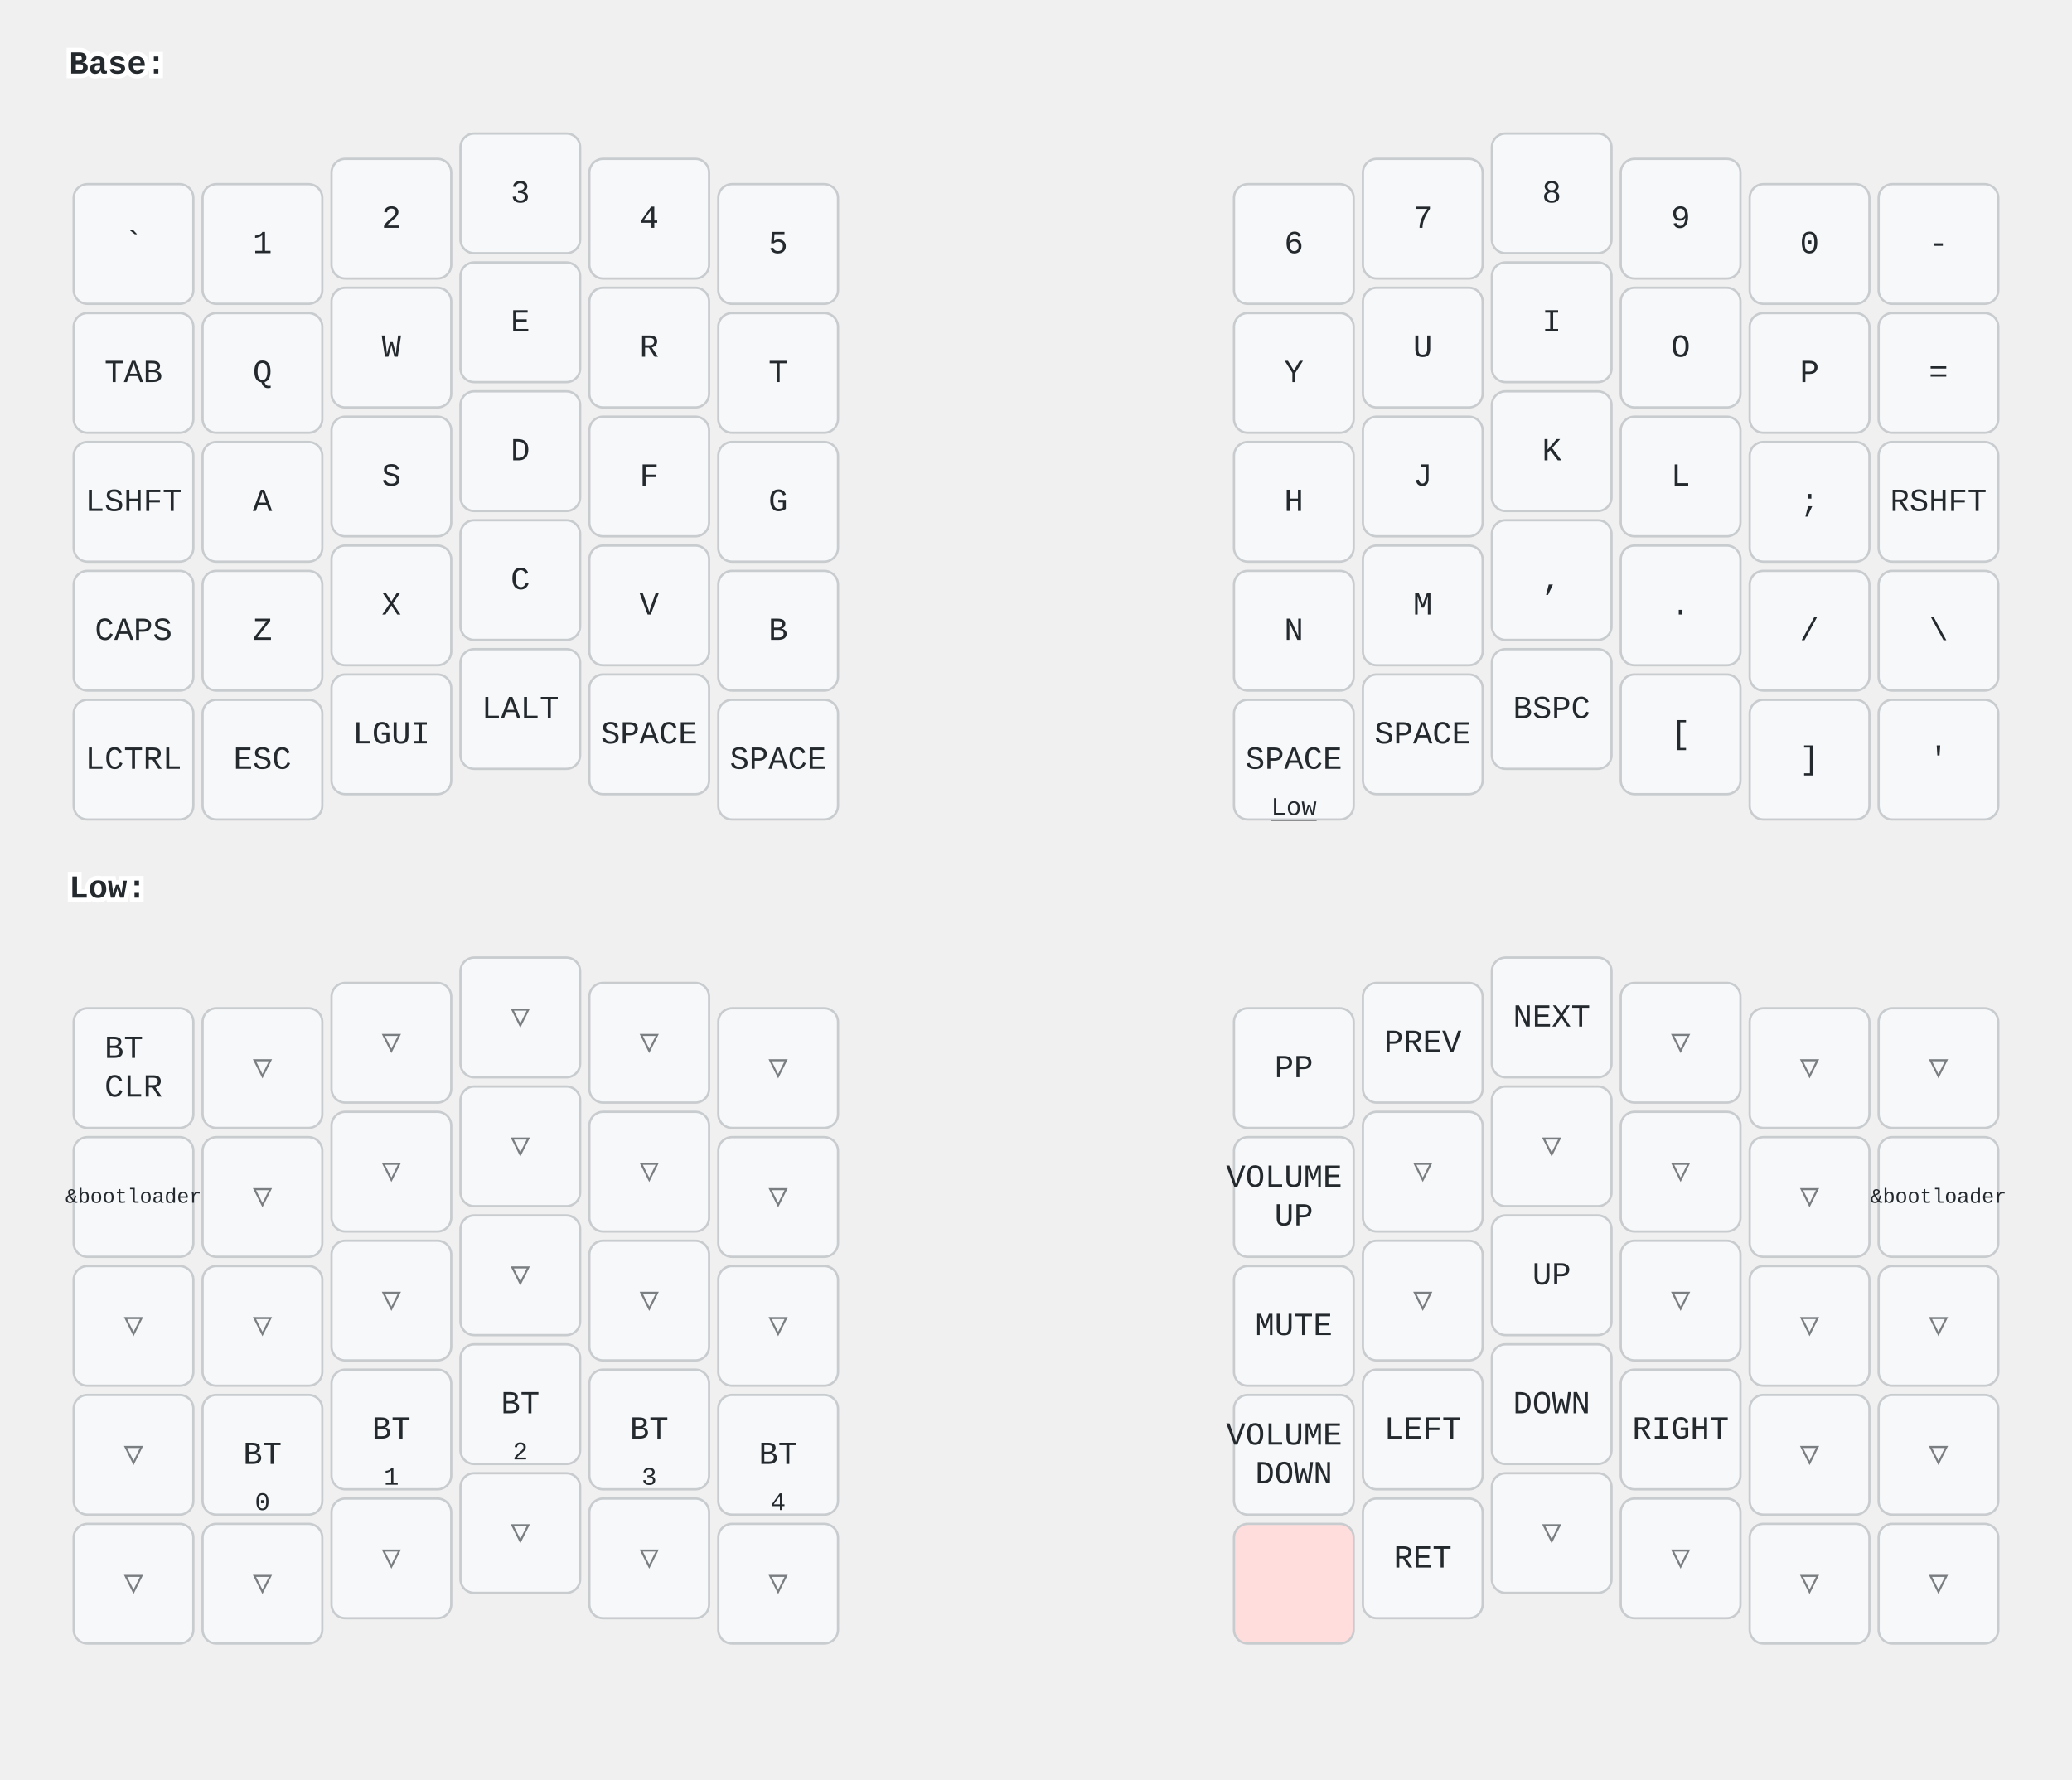
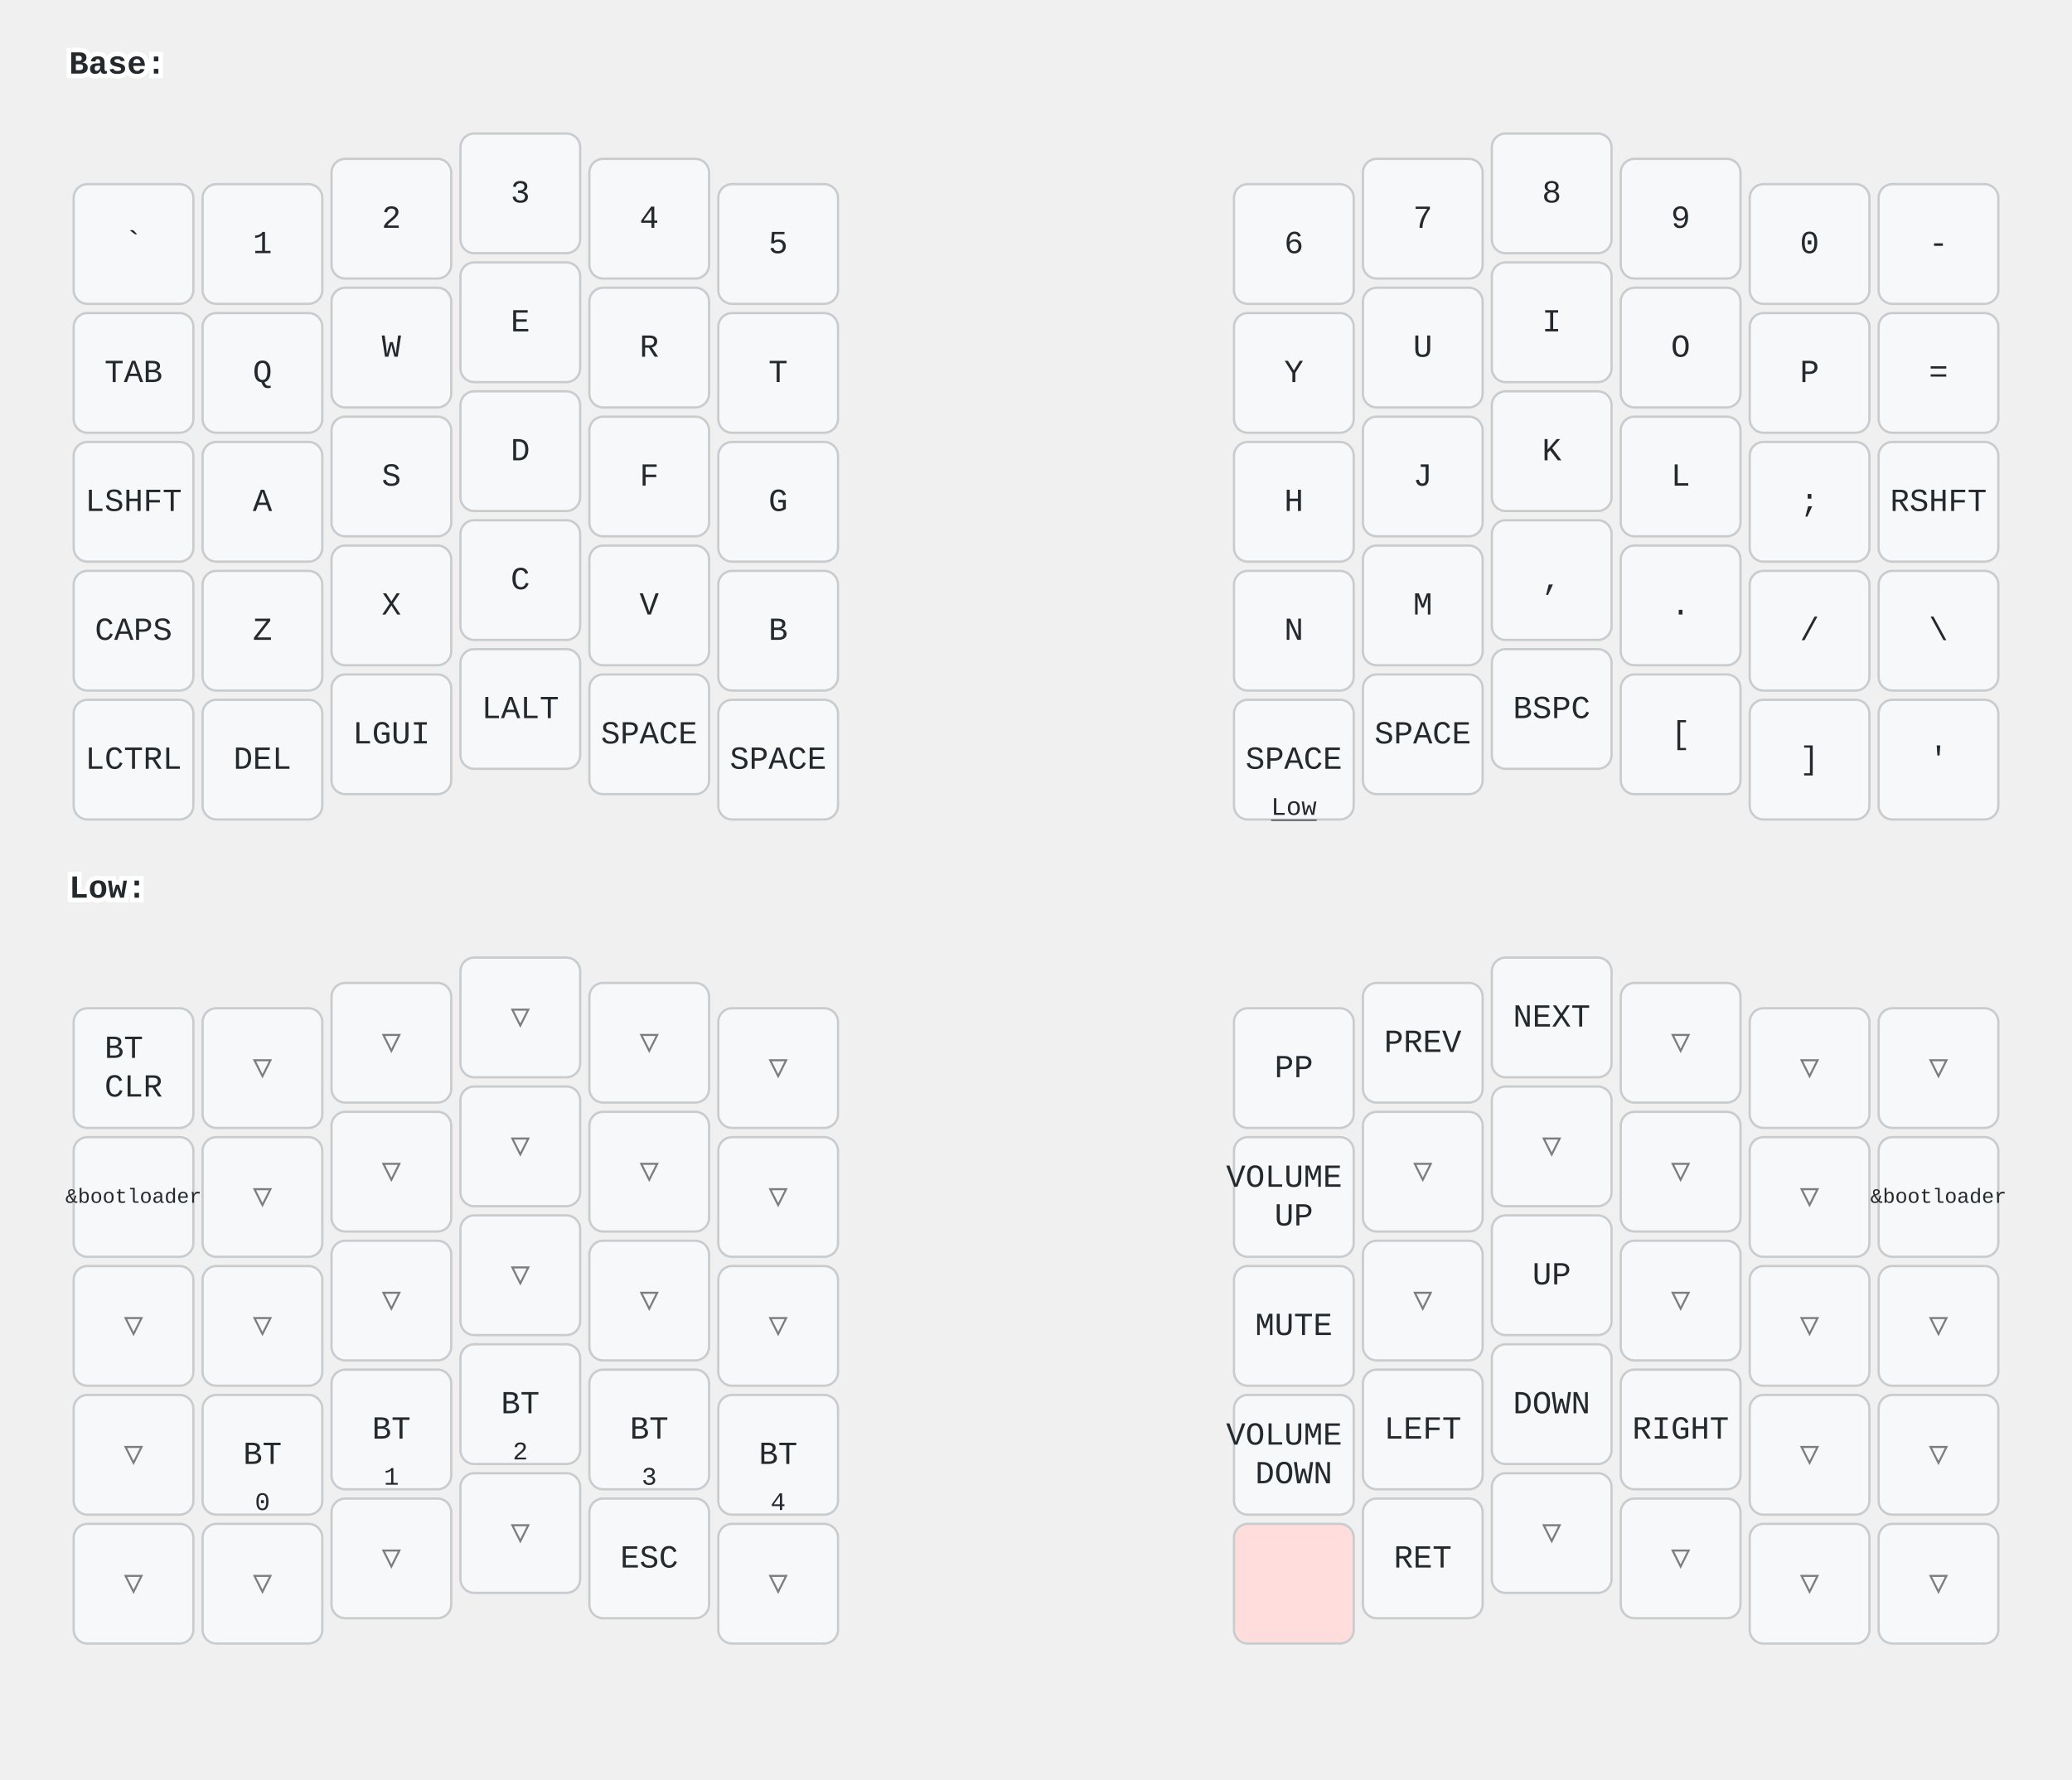
<svg xmlns="http://www.w3.org/2000/svg" width="900" height="773" viewBox="0 0 900 773" class="keymap">
  <style>/* inherit to force styles through use tags */
svg path {
    fill: inherit;
}

/* font and background color specifications */
svg.keymap {
    font-family: SFMono-Regular,Consolas,Liberation Mono,Menlo,monospace;
    font-size: 14px;
    font-kerning: normal;
    text-rendering: optimizeLegibility;
    fill: #24292e;
}

/* default key styling */
rect.key {
    fill: #f6f8fa;
}

rect.key, rect.combo {
    stroke: #c9cccf;
    stroke-width: 1;
}

/* default key side styling, only used is draw_key_sides is set */
rect.side {
    filter: brightness(90%);
}

/* color accent for combo boxes */
rect.combo, rect.combo-separate {
    fill: #cdf;
}

/* color accent for held keys */
rect.held, rect.combo.held {
    fill: #fdd;
}

/* color accent for ghost (optional) keys */
rect.ghost, rect.combo.ghost {
    stroke-dasharray: 4, 4;
    stroke-width: 2;
}

text {
    text-anchor: middle;
    dominant-baseline: middle;
}

/* styling for layer labels */
text.label {
    font-weight: bold;
    text-anchor: start;
    stroke: white;
    stroke-width: 4;
    paint-order: stroke;
}

/* styling for optional footer */
text.footer {
    text-anchor: end;
    dominant-baseline: auto;
    stroke: white;
    stroke-width: 4;
    paint-order: stroke;
}

/* styling for combo tap, and key non-tap label text */
text.combo, text.hold, text.shifted, text.left, text.right {
    font-size: 11px;
}

text.hold {
    text-anchor: middle;
    dominant-baseline: auto;
}

text.shifted {
    text-anchor: middle;
    dominant-baseline: hanging;
}

text.left {
    text-anchor: start;
}

text.right {
    text-anchor: end;
}

text.layer-activator {
    text-decoration: underline;
}

/* styling for hold/shifted label text in combo box */
text.combo.hold, text.combo.shifted, text.combo.left, text.combo.right {
    font-size: 8px;
}

/* lighter symbol for transparent keys */
text.trans {
    fill: #7b7e81;
}

/* styling for combo dendrons */
path.combo {
    stroke-width: 1;
    stroke: gray;
    fill: none;
}

/* Start Tabler Icons Cleanup */
/* cannot use height/width with glyphs */
.icon-tabler &gt; path {
    fill: inherit;
    stroke: inherit;
    stroke-width: 2;
}
/* hide tabler's default box */
.icon-tabler &gt; path[stroke="none"][fill="none"] {
    visibility: hidden;
}
/* End Tabler Icons Cleanup */

@media (prefers-color-scheme: dark) {
svg.keymap { fill: #d1d6db; }
rect.key { fill: #3f4750; }
rect.key, rect.combo { stroke: #60666c; }
rect.combo, rect.combo-separate { fill: #1f3d7a; }
rect.held, rect.combo.held { fill: #854747; }
text.label, text.footer { stroke: black; }
text.trans { fill: #7e8184; }
path.combo { stroke: #7f7f7f; }

}</style>
  <g transform="translate(30, 0)" class="layer-Base">
    <text x="0" y="28" class="label" id="Base">Base:</text>
    <g transform="translate(0, 56)">
      <g transform="translate(28, 50)" class="key keypos-0">
        <rect rx="6" ry="6" x="-26" y="-26" width="52" height="52" class="key" />
        <text x="0" y="0" class="key tap">`</text>
      </g>
      <g transform="translate(84, 50)" class="key keypos-1">
        <rect rx="6" ry="6" x="-26" y="-26" width="52" height="52" class="key" />
        <text x="0" y="0" class="key tap">1</text>
      </g>
      <g transform="translate(140, 39)" class="key keypos-2">
        <rect rx="6" ry="6" x="-26" y="-26" width="52" height="52" class="key" />
        <text x="0" y="0" class="key tap">2</text>
      </g>
      <g transform="translate(196, 28)" class="key keypos-3">
        <rect rx="6" ry="6" x="-26" y="-26" width="52" height="52" class="key" />
        <text x="0" y="0" class="key tap">3</text>
      </g>
      <g transform="translate(252, 39)" class="key keypos-4">
        <rect rx="6" ry="6" x="-26" y="-26" width="52" height="52" class="key" />
        <text x="0" y="0" class="key tap">4</text>
      </g>
      <g transform="translate(308, 50)" class="key keypos-5">
        <rect rx="6" ry="6" x="-26" y="-26" width="52" height="52" class="key" />
        <text x="0" y="0" class="key tap">5</text>
      </g>
      <g transform="translate(532, 50)" class="key keypos-6">
        <rect rx="6" ry="6" x="-26" y="-26" width="52" height="52" class="key" />
        <text x="0" y="0" class="key tap">6</text>
      </g>
      <g transform="translate(588, 39)" class="key keypos-7">
        <rect rx="6" ry="6" x="-26" y="-26" width="52" height="52" class="key" />
        <text x="0" y="0" class="key tap">7</text>
      </g>
      <g transform="translate(644, 28)" class="key keypos-8">
        <rect rx="6" ry="6" x="-26" y="-26" width="52" height="52" class="key" />
        <text x="0" y="0" class="key tap">8</text>
      </g>
      <g transform="translate(700, 39)" class="key keypos-9">
        <rect rx="6" ry="6" x="-26" y="-26" width="52" height="52" class="key" />
        <text x="0" y="0" class="key tap">9</text>
      </g>
      <g transform="translate(756, 50)" class="key keypos-10">
        <rect rx="6" ry="6" x="-26" y="-26" width="52" height="52" class="key" />
        <text x="0" y="0" class="key tap">0</text>
      </g>
      <g transform="translate(812, 50)" class="key keypos-11">
        <rect rx="6" ry="6" x="-26" y="-26" width="52" height="52" class="key" />
        <text x="0" y="0" class="key tap">-</text>
      </g>
      <g transform="translate(28, 106)" class="key keypos-12">
        <rect rx="6" ry="6" x="-26" y="-26" width="52" height="52" class="key" />
        <text x="0" y="0" class="key tap">TAB</text>
      </g>
      <g transform="translate(84, 106)" class="key keypos-13">
        <rect rx="6" ry="6" x="-26" y="-26" width="52" height="52" class="key" />
        <text x="0" y="0" class="key tap">Q</text>
      </g>
      <g transform="translate(140, 95)" class="key keypos-14">
        <rect rx="6" ry="6" x="-26" y="-26" width="52" height="52" class="key" />
        <text x="0" y="0" class="key tap">W</text>
      </g>
      <g transform="translate(196, 84)" class="key keypos-15">
        <rect rx="6" ry="6" x="-26" y="-26" width="52" height="52" class="key" />
        <text x="0" y="0" class="key tap">E</text>
      </g>
      <g transform="translate(252, 95)" class="key keypos-16">
        <rect rx="6" ry="6" x="-26" y="-26" width="52" height="52" class="key" />
        <text x="0" y="0" class="key tap">R</text>
      </g>
      <g transform="translate(308, 106)" class="key keypos-17">
        <rect rx="6" ry="6" x="-26" y="-26" width="52" height="52" class="key" />
        <text x="0" y="0" class="key tap">T</text>
      </g>
      <g transform="translate(532, 106)" class="key keypos-18">
        <rect rx="6" ry="6" x="-26" y="-26" width="52" height="52" class="key" />
        <text x="0" y="0" class="key tap">Y</text>
      </g>
      <g transform="translate(588, 95)" class="key keypos-19">
        <rect rx="6" ry="6" x="-26" y="-26" width="52" height="52" class="key" />
        <text x="0" y="0" class="key tap">U</text>
      </g>
      <g transform="translate(644, 84)" class="key keypos-20">
        <rect rx="6" ry="6" x="-26" y="-26" width="52" height="52" class="key" />
        <text x="0" y="0" class="key tap">I</text>
      </g>
      <g transform="translate(700, 95)" class="key keypos-21">
        <rect rx="6" ry="6" x="-26" y="-26" width="52" height="52" class="key" />
        <text x="0" y="0" class="key tap">O</text>
      </g>
      <g transform="translate(756, 106)" class="key keypos-22">
        <rect rx="6" ry="6" x="-26" y="-26" width="52" height="52" class="key" />
        <text x="0" y="0" class="key tap">P</text>
      </g>
      <g transform="translate(812, 106)" class="key keypos-23">
        <rect rx="6" ry="6" x="-26" y="-26" width="52" height="52" class="key" />
        <text x="0" y="0" class="key tap">=</text>
      </g>
      <g transform="translate(28, 162)" class="key keypos-24">
        <rect rx="6" ry="6" x="-26" y="-26" width="52" height="52" class="key" />
        <text x="0" y="0" class="key tap">LSHFT</text>
      </g>
      <g transform="translate(84, 162)" class="key keypos-25">
        <rect rx="6" ry="6" x="-26" y="-26" width="52" height="52" class="key" />
        <text x="0" y="0" class="key tap">A</text>
      </g>
      <g transform="translate(140, 151)" class="key keypos-26">
        <rect rx="6" ry="6" x="-26" y="-26" width="52" height="52" class="key" />
        <text x="0" y="0" class="key tap">S</text>
      </g>
      <g transform="translate(196, 140)" class="key keypos-27">
        <rect rx="6" ry="6" x="-26" y="-26" width="52" height="52" class="key" />
        <text x="0" y="0" class="key tap">D</text>
      </g>
      <g transform="translate(252, 151)" class="key keypos-28">
        <rect rx="6" ry="6" x="-26" y="-26" width="52" height="52" class="key" />
        <text x="0" y="0" class="key tap">F</text>
      </g>
      <g transform="translate(308, 162)" class="key keypos-29">
        <rect rx="6" ry="6" x="-26" y="-26" width="52" height="52" class="key" />
        <text x="0" y="0" class="key tap">G</text>
      </g>
      <g transform="translate(532, 162)" class="key keypos-30">
        <rect rx="6" ry="6" x="-26" y="-26" width="52" height="52" class="key" />
        <text x="0" y="0" class="key tap">H</text>
      </g>
      <g transform="translate(588, 151)" class="key keypos-31">
        <rect rx="6" ry="6" x="-26" y="-26" width="52" height="52" class="key" />
        <text x="0" y="0" class="key tap">J</text>
      </g>
      <g transform="translate(644, 140)" class="key keypos-32">
        <rect rx="6" ry="6" x="-26" y="-26" width="52" height="52" class="key" />
        <text x="0" y="0" class="key tap">K</text>
      </g>
      <g transform="translate(700, 151)" class="key keypos-33">
        <rect rx="6" ry="6" x="-26" y="-26" width="52" height="52" class="key" />
        <text x="0" y="0" class="key tap">L</text>
      </g>
      <g transform="translate(756, 162)" class="key keypos-34">
        <rect rx="6" ry="6" x="-26" y="-26" width="52" height="52" class="key" />
        <text x="0" y="0" class="key tap">;</text>
      </g>
      <g transform="translate(812, 162)" class="key keypos-35">
        <rect rx="6" ry="6" x="-26" y="-26" width="52" height="52" class="key" />
        <text x="0" y="0" class="key tap">RSHFT</text>
      </g>
      <g transform="translate(28, 218)" class="key keypos-36">
        <rect rx="6" ry="6" x="-26" y="-26" width="52" height="52" class="key" />
        <text x="0" y="0" class="key tap">CAPS</text>
      </g>
      <g transform="translate(84, 218)" class="key keypos-37">
        <rect rx="6" ry="6" x="-26" y="-26" width="52" height="52" class="key" />
        <text x="0" y="0" class="key tap">Z</text>
      </g>
      <g transform="translate(140, 207)" class="key keypos-38">
        <rect rx="6" ry="6" x="-26" y="-26" width="52" height="52" class="key" />
        <text x="0" y="0" class="key tap">X</text>
      </g>
      <g transform="translate(196, 196)" class="key keypos-39">
        <rect rx="6" ry="6" x="-26" y="-26" width="52" height="52" class="key" />
        <text x="0" y="0" class="key tap">C</text>
      </g>
      <g transform="translate(252, 207)" class="key keypos-40">
        <rect rx="6" ry="6" x="-26" y="-26" width="52" height="52" class="key" />
        <text x="0" y="0" class="key tap">V</text>
      </g>
      <g transform="translate(308, 218)" class="key keypos-41">
        <rect rx="6" ry="6" x="-26" y="-26" width="52" height="52" class="key" />
        <text x="0" y="0" class="key tap">B</text>
      </g>
      <g transform="translate(532, 218)" class="key keypos-42">
        <rect rx="6" ry="6" x="-26" y="-26" width="52" height="52" class="key" />
        <text x="0" y="0" class="key tap">N</text>
      </g>
      <g transform="translate(588, 207)" class="key keypos-43">
        <rect rx="6" ry="6" x="-26" y="-26" width="52" height="52" class="key" />
        <text x="0" y="0" class="key tap">M</text>
      </g>
      <g transform="translate(644, 196)" class="key keypos-44">
        <rect rx="6" ry="6" x="-26" y="-26" width="52" height="52" class="key" />
        <text x="0" y="0" class="key tap">,</text>
      </g>
      <g transform="translate(700, 207)" class="key keypos-45">
        <rect rx="6" ry="6" x="-26" y="-26" width="52" height="52" class="key" />
        <text x="0" y="0" class="key tap">.</text>
      </g>
      <g transform="translate(756, 218)" class="key keypos-46">
        <rect rx="6" ry="6" x="-26" y="-26" width="52" height="52" class="key" />
        <text x="0" y="0" class="key tap">/</text>
      </g>
      <g transform="translate(812, 218)" class="key keypos-47">
        <rect rx="6" ry="6" x="-26" y="-26" width="52" height="52" class="key" />
        <text x="0" y="0" class="key tap">\</text>
      </g>
      <g transform="translate(28, 274)" class="key keypos-48">
        <rect rx="6" ry="6" x="-26" y="-26" width="52" height="52" class="key" />
        <text x="0" y="0" class="key tap">LCTRL</text>
      </g>
      <g transform="translate(84, 274)" class="key keypos-49">
        <rect rx="6" ry="6" x="-26" y="-26" width="52" height="52" class="key" />
-         <text x="0" y="0" class="key tap">ESC</text>
+         <text x="0" y="0" class="key tap">DEL</text>
      </g>
      <g transform="translate(140, 263)" class="key keypos-50">
        <rect rx="6" ry="6" x="-26" y="-26" width="52" height="52" class="key" />
        <text x="0" y="0" class="key tap">LGUI</text>
      </g>
      <g transform="translate(196, 252)" class="key keypos-51">
        <rect rx="6" ry="6" x="-26" y="-26" width="52" height="52" class="key" />
        <text x="0" y="0" class="key tap">LALT</text>
      </g>
      <g transform="translate(252, 263)" class="key keypos-52">
        <rect rx="6" ry="6" x="-26" y="-26" width="52" height="52" class="key" />
        <text x="0" y="0" class="key tap">SPACE</text>
      </g>
      <g transform="translate(308, 274)" class="key keypos-53">
        <rect rx="6" ry="6" x="-26" y="-26" width="52" height="52" class="key" />
        <text x="0" y="0" class="key tap">SPACE</text>
      </g>
      <g transform="translate(532, 274)" class="key keypos-54">
        <rect rx="6" ry="6" x="-26" y="-26" width="52" height="52" class="key" />
        <text x="0" y="0" class="key tap">SPACE</text>
        <a href="#Low">
          <text x="0" y="24" class="key hold layer-activator">Low</text>
        </a>
      </g>
      <g transform="translate(588, 263)" class="key keypos-55">
        <rect rx="6" ry="6" x="-26" y="-26" width="52" height="52" class="key" />
        <text x="0" y="0" class="key tap">SPACE</text>
      </g>
      <g transform="translate(644, 252)" class="key keypos-56">
        <rect rx="6" ry="6" x="-26" y="-26" width="52" height="52" class="key" />
        <text x="0" y="0" class="key tap">BSPC</text>
      </g>
      <g transform="translate(700, 263)" class="key keypos-57">
        <rect rx="6" ry="6" x="-26" y="-26" width="52" height="52" class="key" />
        <text x="0" y="0" class="key tap">[</text>
      </g>
      <g transform="translate(756, 274)" class="key keypos-58">
        <rect rx="6" ry="6" x="-26" y="-26" width="52" height="52" class="key" />
        <text x="0" y="0" class="key tap">]</text>
      </g>
      <g transform="translate(812, 274)" class="key keypos-59">
        <rect rx="6" ry="6" x="-26" y="-26" width="52" height="52" class="key" />
        <text x="0" y="0" class="key tap">'</text>
      </g>
    </g>
  </g>
  <g transform="translate(30, 358)" class="layer-Low">
    <text x="0" y="28" class="label" id="Low">Low:</text>
    <g transform="translate(0, 56)">
      <g transform="translate(28, 50)" class="key keypos-0">
        <rect rx="6" ry="6" x="-26" y="-26" width="52" height="52" class="key" />
        <text x="0" y="0" class="key tap">
          <tspan x="0" dy="-0.6em">BT</tspan>
          <tspan x="0" dy="1.2em">CLR</tspan>
        </text>
      </g>
      <g transform="translate(84, 50)" class="key trans keypos-1">
        <rect rx="6" ry="6" x="-26" y="-26" width="52" height="52" class="key trans" />
        <text x="0" y="0" class="key trans tap">▽</text>
      </g>
      <g transform="translate(140, 39)" class="key trans keypos-2">
        <rect rx="6" ry="6" x="-26" y="-26" width="52" height="52" class="key trans" />
        <text x="0" y="0" class="key trans tap">▽</text>
      </g>
      <g transform="translate(196, 28)" class="key trans keypos-3">
        <rect rx="6" ry="6" x="-26" y="-26" width="52" height="52" class="key trans" />
        <text x="0" y="0" class="key trans tap">▽</text>
      </g>
      <g transform="translate(252, 39)" class="key trans keypos-4">
        <rect rx="6" ry="6" x="-26" y="-26" width="52" height="52" class="key trans" />
        <text x="0" y="0" class="key trans tap">▽</text>
      </g>
      <g transform="translate(308, 50)" class="key trans keypos-5">
        <rect rx="6" ry="6" x="-26" y="-26" width="52" height="52" class="key trans" />
        <text x="0" y="0" class="key trans tap">▽</text>
      </g>
      <g transform="translate(532, 50)" class="key keypos-6">
        <rect rx="6" ry="6" x="-26" y="-26" width="52" height="52" class="key" />
        <text x="0" y="0" class="key tap">PP</text>
      </g>
      <g transform="translate(588, 39)" class="key keypos-7">
        <rect rx="6" ry="6" x="-26" y="-26" width="52" height="52" class="key" />
        <text x="0" y="0" class="key tap">PREV</text>
      </g>
      <g transform="translate(644, 28)" class="key keypos-8">
        <rect rx="6" ry="6" x="-26" y="-26" width="52" height="52" class="key" />
        <text x="0" y="0" class="key tap">NEXT</text>
      </g>
      <g transform="translate(700, 39)" class="key trans keypos-9">
        <rect rx="6" ry="6" x="-26" y="-26" width="52" height="52" class="key trans" />
        <text x="0" y="0" class="key trans tap">▽</text>
      </g>
      <g transform="translate(756, 50)" class="key trans keypos-10">
        <rect rx="6" ry="6" x="-26" y="-26" width="52" height="52" class="key trans" />
        <text x="0" y="0" class="key trans tap">▽</text>
      </g>
      <g transform="translate(812, 50)" class="key trans keypos-11">
        <rect rx="6" ry="6" x="-26" y="-26" width="52" height="52" class="key trans" />
        <text x="0" y="0" class="key trans tap">▽</text>
      </g>
      <g transform="translate(28, 106)" class="key keypos-12">
        <rect rx="6" ry="6" x="-26" y="-26" width="52" height="52" class="key" />
        <text x="0" y="0" class="key tap">
          <tspan style="font-size: 64%">&amp;bootloader</tspan>
        </text>
      </g>
      <g transform="translate(84, 106)" class="key trans keypos-13">
        <rect rx="6" ry="6" x="-26" y="-26" width="52" height="52" class="key trans" />
        <text x="0" y="0" class="key trans tap">▽</text>
      </g>
      <g transform="translate(140, 95)" class="key trans keypos-14">
        <rect rx="6" ry="6" x="-26" y="-26" width="52" height="52" class="key trans" />
        <text x="0" y="0" class="key trans tap">▽</text>
      </g>
      <g transform="translate(196, 84)" class="key trans keypos-15">
        <rect rx="6" ry="6" x="-26" y="-26" width="52" height="52" class="key trans" />
        <text x="0" y="0" class="key trans tap">▽</text>
      </g>
      <g transform="translate(252, 95)" class="key trans keypos-16">
        <rect rx="6" ry="6" x="-26" y="-26" width="52" height="52" class="key trans" />
        <text x="0" y="0" class="key trans tap">▽</text>
      </g>
      <g transform="translate(308, 106)" class="key trans keypos-17">
        <rect rx="6" ry="6" x="-26" y="-26" width="52" height="52" class="key trans" />
        <text x="0" y="0" class="key trans tap">▽</text>
      </g>
      <g transform="translate(532, 106)" class="key keypos-18">
        <rect rx="6" ry="6" x="-26" y="-26" width="52" height="52" class="key" />
        <text x="0" y="0" class="key tap">
          <tspan x="0" dy="-0.6em">VOLUME</tspan>
          <tspan x="0" dy="1.2em">UP</tspan>
        </text>
      </g>
      <g transform="translate(588, 95)" class="key trans keypos-19">
        <rect rx="6" ry="6" x="-26" y="-26" width="52" height="52" class="key trans" />
        <text x="0" y="0" class="key trans tap">▽</text>
      </g>
      <g transform="translate(644, 84)" class="key trans keypos-20">
        <rect rx="6" ry="6" x="-26" y="-26" width="52" height="52" class="key trans" />
        <text x="0" y="0" class="key trans tap">▽</text>
      </g>
      <g transform="translate(700, 95)" class="key trans keypos-21">
        <rect rx="6" ry="6" x="-26" y="-26" width="52" height="52" class="key trans" />
        <text x="0" y="0" class="key trans tap">▽</text>
      </g>
      <g transform="translate(756, 106)" class="key trans keypos-22">
        <rect rx="6" ry="6" x="-26" y="-26" width="52" height="52" class="key trans" />
        <text x="0" y="0" class="key trans tap">▽</text>
      </g>
      <g transform="translate(812, 106)" class="key keypos-23">
        <rect rx="6" ry="6" x="-26" y="-26" width="52" height="52" class="key" />
        <text x="0" y="0" class="key tap">
          <tspan style="font-size: 64%">&amp;bootloader</tspan>
        </text>
      </g>
      <g transform="translate(28, 162)" class="key trans keypos-24">
        <rect rx="6" ry="6" x="-26" y="-26" width="52" height="52" class="key trans" />
        <text x="0" y="0" class="key trans tap">▽</text>
      </g>
      <g transform="translate(84, 162)" class="key trans keypos-25">
        <rect rx="6" ry="6" x="-26" y="-26" width="52" height="52" class="key trans" />
        <text x="0" y="0" class="key trans tap">▽</text>
      </g>
      <g transform="translate(140, 151)" class="key trans keypos-26">
        <rect rx="6" ry="6" x="-26" y="-26" width="52" height="52" class="key trans" />
        <text x="0" y="0" class="key trans tap">▽</text>
      </g>
      <g transform="translate(196, 140)" class="key trans keypos-27">
        <rect rx="6" ry="6" x="-26" y="-26" width="52" height="52" class="key trans" />
        <text x="0" y="0" class="key trans tap">▽</text>
      </g>
      <g transform="translate(252, 151)" class="key trans keypos-28">
        <rect rx="6" ry="6" x="-26" y="-26" width="52" height="52" class="key trans" />
        <text x="0" y="0" class="key trans tap">▽</text>
      </g>
      <g transform="translate(308, 162)" class="key trans keypos-29">
        <rect rx="6" ry="6" x="-26" y="-26" width="52" height="52" class="key trans" />
        <text x="0" y="0" class="key trans tap">▽</text>
      </g>
      <g transform="translate(532, 162)" class="key keypos-30">
        <rect rx="6" ry="6" x="-26" y="-26" width="52" height="52" class="key" />
        <text x="0" y="0" class="key tap">MUTE</text>
      </g>
      <g transform="translate(588, 151)" class="key trans keypos-31">
        <rect rx="6" ry="6" x="-26" y="-26" width="52" height="52" class="key trans" />
        <text x="0" y="0" class="key trans tap">▽</text>
      </g>
      <g transform="translate(644, 140)" class="key keypos-32">
        <rect rx="6" ry="6" x="-26" y="-26" width="52" height="52" class="key" />
        <text x="0" y="0" class="key tap">UP</text>
      </g>
      <g transform="translate(700, 151)" class="key trans keypos-33">
        <rect rx="6" ry="6" x="-26" y="-26" width="52" height="52" class="key trans" />
        <text x="0" y="0" class="key trans tap">▽</text>
      </g>
      <g transform="translate(756, 162)" class="key trans keypos-34">
        <rect rx="6" ry="6" x="-26" y="-26" width="52" height="52" class="key trans" />
        <text x="0" y="0" class="key trans tap">▽</text>
      </g>
      <g transform="translate(812, 162)" class="key trans keypos-35">
        <rect rx="6" ry="6" x="-26" y="-26" width="52" height="52" class="key trans" />
        <text x="0" y="0" class="key trans tap">▽</text>
      </g>
      <g transform="translate(28, 218)" class="key trans keypos-36">
        <rect rx="6" ry="6" x="-26" y="-26" width="52" height="52" class="key trans" />
        <text x="0" y="0" class="key trans tap">▽</text>
      </g>
      <g transform="translate(84, 218)" class="key keypos-37">
        <rect rx="6" ry="6" x="-26" y="-26" width="52" height="52" class="key" />
        <text x="0" y="0" class="key tap">BT</text>
        <text x="0" y="24" class="key hold">0</text>
      </g>
      <g transform="translate(140, 207)" class="key keypos-38">
        <rect rx="6" ry="6" x="-26" y="-26" width="52" height="52" class="key" />
        <text x="0" y="0" class="key tap">BT</text>
        <text x="0" y="24" class="key hold">1</text>
      </g>
      <g transform="translate(196, 196)" class="key keypos-39">
        <rect rx="6" ry="6" x="-26" y="-26" width="52" height="52" class="key" />
        <text x="0" y="0" class="key tap">BT</text>
        <text x="0" y="24" class="key hold">2</text>
      </g>
      <g transform="translate(252, 207)" class="key keypos-40">
        <rect rx="6" ry="6" x="-26" y="-26" width="52" height="52" class="key" />
        <text x="0" y="0" class="key tap">BT</text>
        <text x="0" y="24" class="key hold">3</text>
      </g>
      <g transform="translate(308, 218)" class="key keypos-41">
        <rect rx="6" ry="6" x="-26" y="-26" width="52" height="52" class="key" />
        <text x="0" y="0" class="key tap">BT</text>
        <text x="0" y="24" class="key hold">4</text>
      </g>
      <g transform="translate(532, 218)" class="key keypos-42">
        <rect rx="6" ry="6" x="-26" y="-26" width="52" height="52" class="key" />
        <text x="0" y="0" class="key tap">
          <tspan x="0" dy="-0.6em">VOLUME</tspan>
          <tspan x="0" dy="1.2em">DOWN</tspan>
        </text>
      </g>
      <g transform="translate(588, 207)" class="key keypos-43">
        <rect rx="6" ry="6" x="-26" y="-26" width="52" height="52" class="key" />
        <text x="0" y="0" class="key tap">LEFT</text>
      </g>
      <g transform="translate(644, 196)" class="key keypos-44">
        <rect rx="6" ry="6" x="-26" y="-26" width="52" height="52" class="key" />
        <text x="0" y="0" class="key tap">DOWN</text>
      </g>
      <g transform="translate(700, 207)" class="key keypos-45">
        <rect rx="6" ry="6" x="-26" y="-26" width="52" height="52" class="key" />
        <text x="0" y="0" class="key tap">RIGHT</text>
      </g>
      <g transform="translate(756, 218)" class="key trans keypos-46">
        <rect rx="6" ry="6" x="-26" y="-26" width="52" height="52" class="key trans" />
        <text x="0" y="0" class="key trans tap">▽</text>
      </g>
      <g transform="translate(812, 218)" class="key trans keypos-47">
        <rect rx="6" ry="6" x="-26" y="-26" width="52" height="52" class="key trans" />
        <text x="0" y="0" class="key trans tap">▽</text>
      </g>
      <g transform="translate(28, 274)" class="key trans keypos-48">
        <rect rx="6" ry="6" x="-26" y="-26" width="52" height="52" class="key trans" />
        <text x="0" y="0" class="key trans tap">▽</text>
      </g>
      <g transform="translate(84, 274)" class="key trans keypos-49">
        <rect rx="6" ry="6" x="-26" y="-26" width="52" height="52" class="key trans" />
        <text x="0" y="0" class="key trans tap">▽</text>
      </g>
      <g transform="translate(140, 263)" class="key trans keypos-50">
        <rect rx="6" ry="6" x="-26" y="-26" width="52" height="52" class="key trans" />
        <text x="0" y="0" class="key trans tap">▽</text>
      </g>
      <g transform="translate(196, 252)" class="key trans keypos-51">
        <rect rx="6" ry="6" x="-26" y="-26" width="52" height="52" class="key trans" />
        <text x="0" y="0" class="key trans tap">▽</text>
      </g>
-       <g transform="translate(252, 263)" class="key trans keypos-52">
-         <rect rx="6" ry="6" x="-26" y="-26" width="52" height="52" class="key trans" />
-         <text x="0" y="0" class="key trans tap">▽</text>
+       <g transform="translate(252, 263)" class="key keypos-52">
+         <rect rx="6" ry="6" x="-26" y="-26" width="52" height="52" class="key" />
+         <text x="0" y="0" class="key tap">ESC</text>
      </g>
      <g transform="translate(308, 274)" class="key trans keypos-53">
        <rect rx="6" ry="6" x="-26" y="-26" width="52" height="52" class="key trans" />
        <text x="0" y="0" class="key trans tap">▽</text>
      </g>
      <g transform="translate(532, 274)" class="key held keypos-54">
        <rect rx="6" ry="6" x="-26" y="-26" width="52" height="52" class="key held" />
      </g>
      <g transform="translate(588, 263)" class="key keypos-55">
        <rect rx="6" ry="6" x="-26" y="-26" width="52" height="52" class="key" />
        <text x="0" y="0" class="key tap">RET</text>
      </g>
      <g transform="translate(644, 252)" class="key trans keypos-56">
        <rect rx="6" ry="6" x="-26" y="-26" width="52" height="52" class="key trans" />
        <text x="0" y="0" class="key trans tap">▽</text>
      </g>
      <g transform="translate(700, 263)" class="key trans keypos-57">
        <rect rx="6" ry="6" x="-26" y="-26" width="52" height="52" class="key trans" />
        <text x="0" y="0" class="key trans tap">▽</text>
      </g>
      <g transform="translate(756, 274)" class="key trans keypos-58">
        <rect rx="6" ry="6" x="-26" y="-26" width="52" height="52" class="key trans" />
        <text x="0" y="0" class="key trans tap">▽</text>
      </g>
      <g transform="translate(812, 274)" class="key trans keypos-59">
        <rect rx="6" ry="6" x="-26" y="-26" width="52" height="52" class="key trans" />
        <text x="0" y="0" class="key trans tap">▽</text>
      </g>
    </g>
  </g>
</svg>
